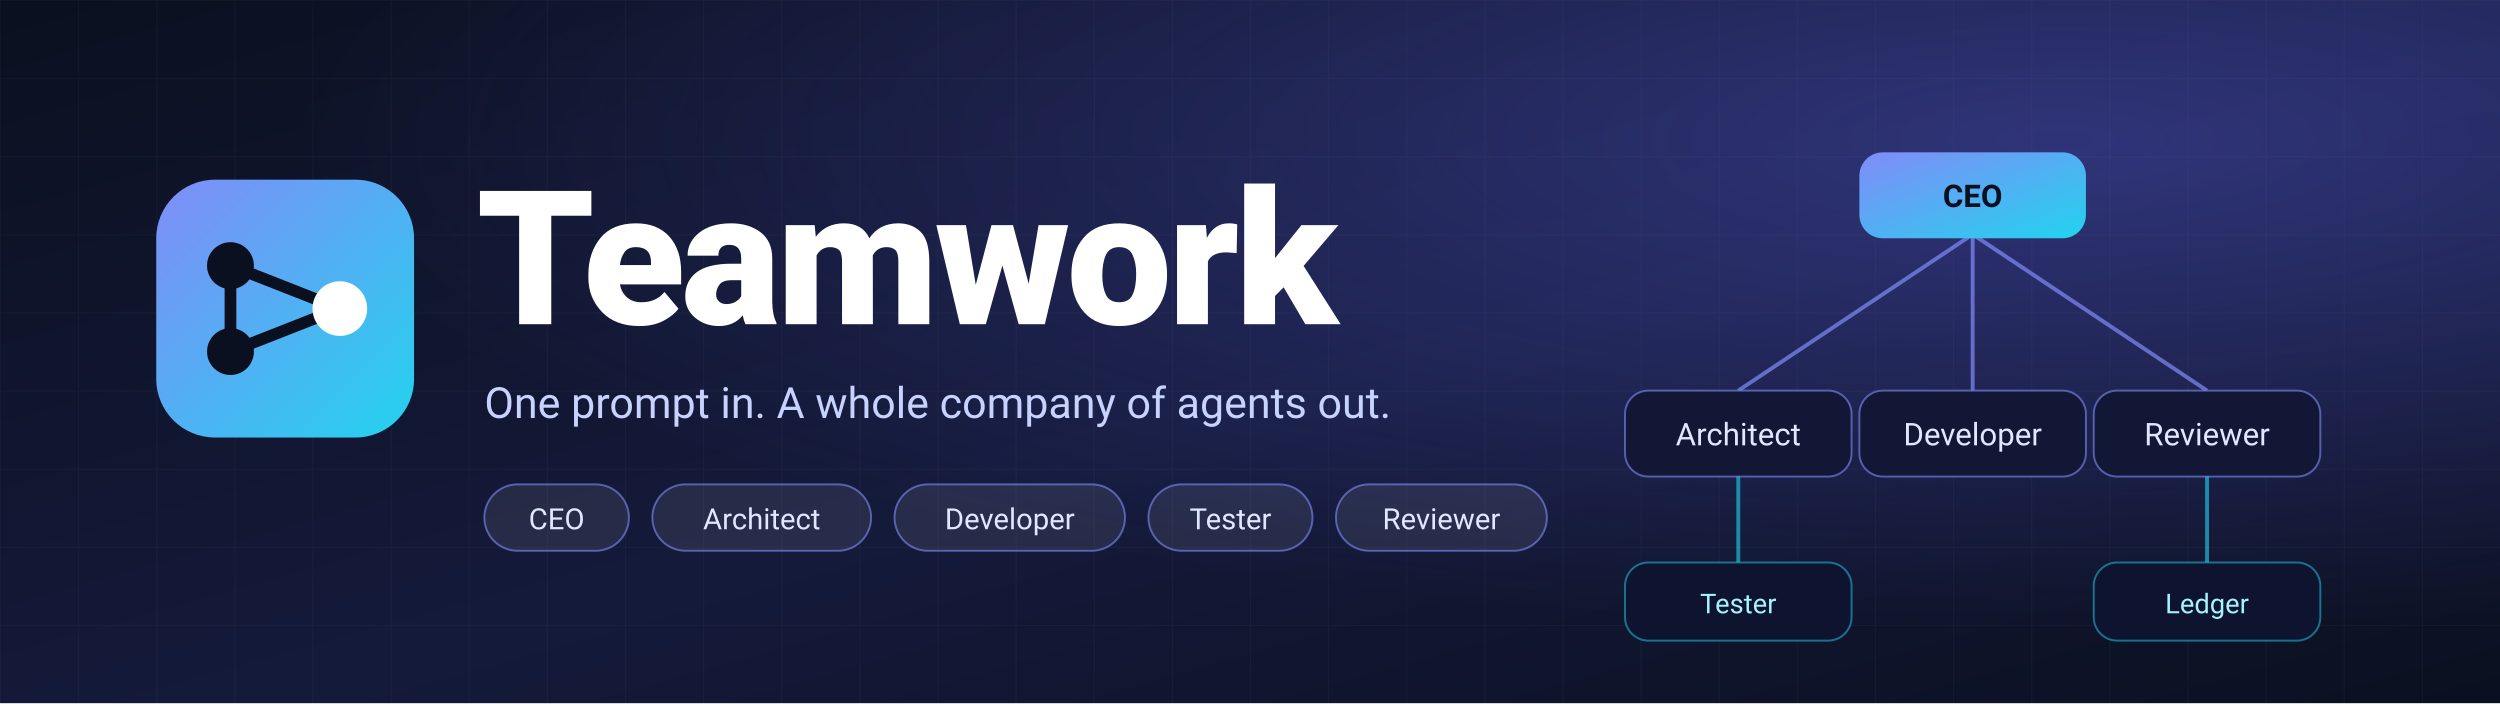
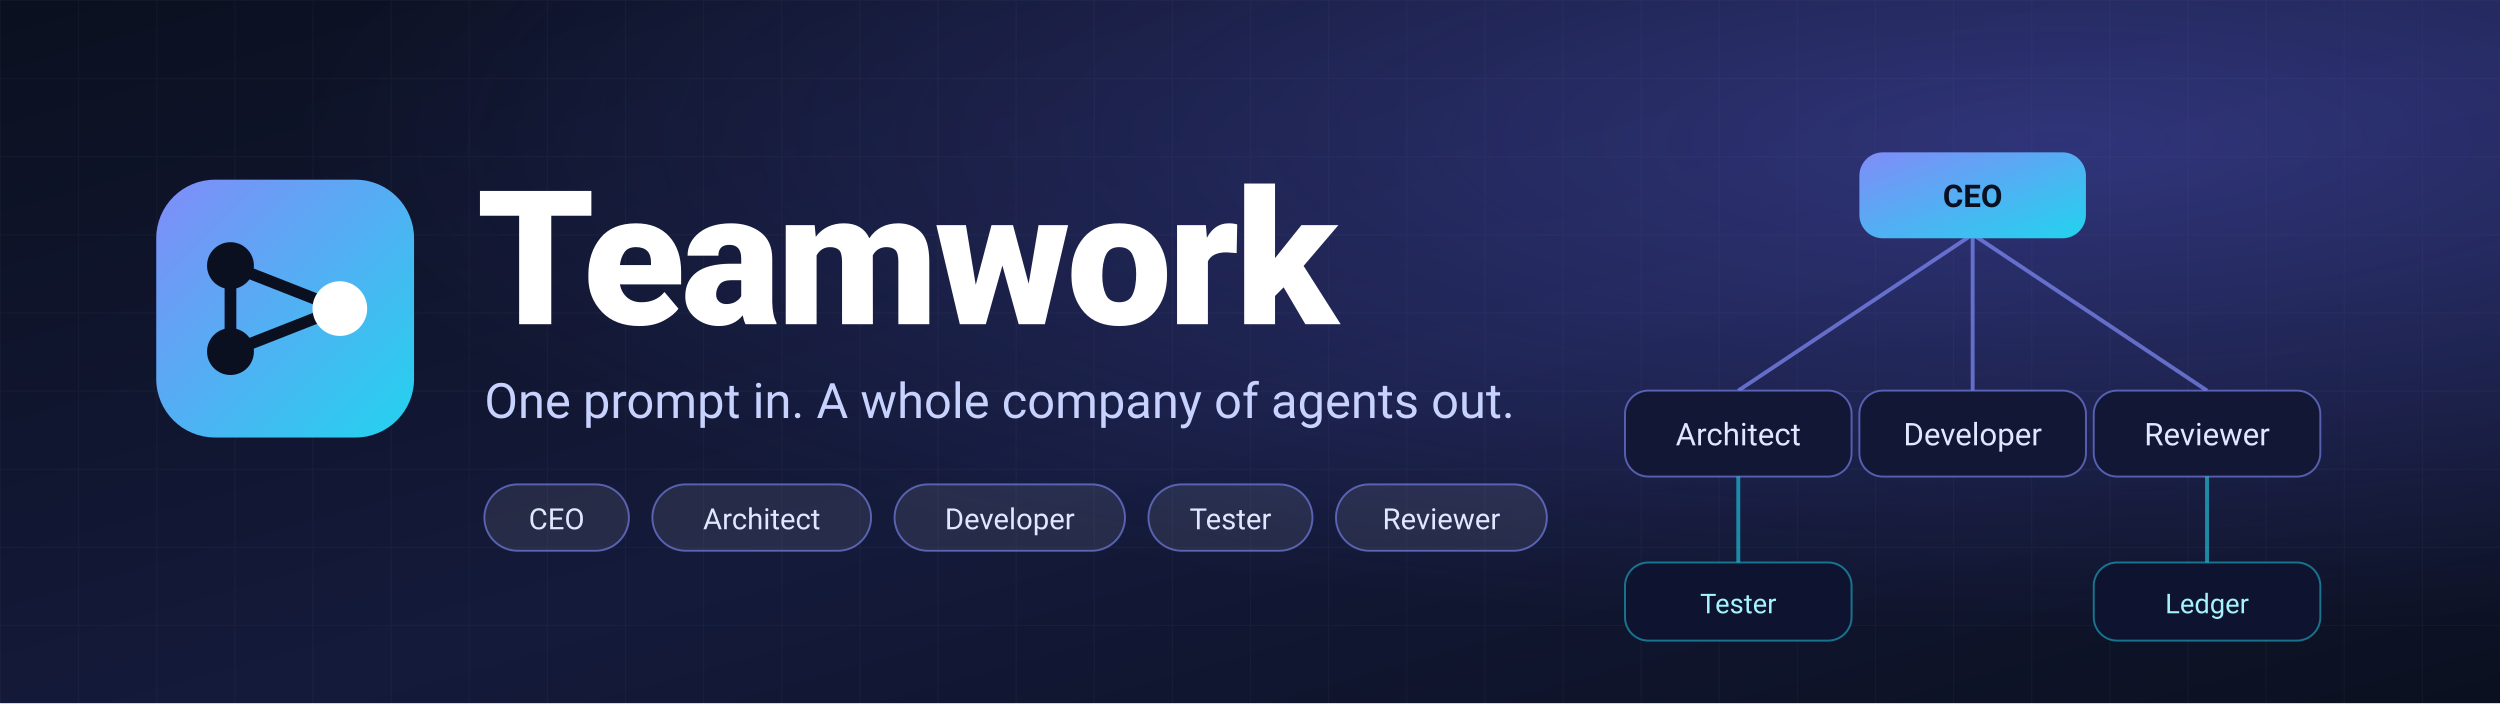
<svg xmlns="http://www.w3.org/2000/svg" width="1280" height="360" viewBox="0 0 1280 360" role="img" aria-labelledby="bannerTitle bannerDesc">
  <defs>
    <linearGradient id="bg" x1="0" y1="0" x2="1" y2="1">
      <stop offset="0" stop-color="#0b1020" />
      <stop offset="0.55" stop-color="#141a3a" />
      <stop offset="1" stop-color="#0b1020" />
    </linearGradient>
    <linearGradient id="accent" x1="0" y1="0" x2="1" y2="1">
      <stop offset="0" stop-color="#818cf8" />
      <stop offset="1" stop-color="#22d3ee" />
    </linearGradient>
    <radialGradient id="glow" cx="0.82" cy="0.2" r="0.7">
      <stop offset="0" stop-color="#6366f1" stop-opacity="0.35" />
      <stop offset="1" stop-color="#6366f1" stop-opacity="0" />
    </radialGradient>
    <pattern id="grid" width="40" height="40" patternUnits="userSpaceOnUse">
      <path d="M40 0H0V40" fill="none" stroke="#ffffff" stroke-opacity="0.03" stroke-width="1" />
    </pattern>
  </defs>
  <rect width="1280" height="360" fill="url(#bg)" />
  <rect width="1280" height="360" fill="url(#grid)" />
  <rect width="1280" height="360" fill="url(#glow)" />
  <g transform="translate(80,92)">
    <rect x="0" y="0" width="132" height="132" rx="30" fill="url(#accent)" />
    <g stroke="#0b1020" stroke-width="6" stroke-linecap="round">
      <line x1="38" y1="44" x2="94" y2="66" />
      <line x1="38" y1="88" x2="94" y2="66" />
      <line x1="38" y1="44" x2="38" y2="88" />
    </g>
    <circle cx="38" cy="44" r="12" fill="#0b1020" />
    <circle cx="38" cy="88" r="12" fill="#0b1020" />
    <circle cx="94" cy="66" r="14" fill="#ffffff" />
  </g>
  <text x="244" y="166" font-family="ui-sans-serif, -apple-system, Segoe UI, Roboto, Helvetica, Arial, sans-serif" font-size="96" font-weight="800" fill="#ffffff" letter-spacing="-2">Teamwork</text>
-   <text x="248" y="214" font-family="ui-sans-serif, -apple-system, Segoe UI, Roboto, Helvetica, Arial, sans-serif" font-size="22" fill="#c7d2fe">One prompt in. A whole company of agents out.</text>
+   <text x="248" y="214" font-family="ui-sans-serif, -apple-system, Segoe UI, Roboto, Helvetica, Arial, sans-serif" font-size="25" fill="#c7d2fe">One prompt in. A whole company of agents out.</text>
  <g font-family="ui-sans-serif, -apple-system, Segoe UI, Roboto, Helvetica, Arial, sans-serif" font-size="15" fill="#e0e7ff" text-anchor="middle">
    <rect x="248" y="248" width="74" height="34" rx="17" fill="#ffffff" fill-opacity="0.08" stroke="#818cf8" stroke-opacity="0.6" />
    <text x="285" y="271">CEO</text>
    <rect x="334" y="248" width="112" height="34" rx="17" fill="#ffffff" fill-opacity="0.08" stroke="#818cf8" stroke-opacity="0.6" />
    <text x="390" y="271">Architect</text>
    <rect x="458" y="248" width="118" height="34" rx="17" fill="#ffffff" fill-opacity="0.08" stroke="#818cf8" stroke-opacity="0.6" />
    <text x="517" y="271">Developer</text>
    <rect x="588" y="248" width="84" height="34" rx="17" fill="#ffffff" fill-opacity="0.08" stroke="#818cf8" stroke-opacity="0.6" />
    <text x="630" y="271">Tester</text>
    <rect x="684" y="248" width="108" height="34" rx="17" fill="#ffffff" fill-opacity="0.08" stroke="#818cf8" stroke-opacity="0.6" />
    <text x="738" y="271">Reviewer</text>
  </g>
  <g font-family="ui-sans-serif, -apple-system, Segoe UI, Roboto, Helvetica, Arial, sans-serif" font-size="16" text-anchor="middle">
    <g stroke="#818cf8" stroke-opacity="0.7" stroke-width="2" fill="none">
      <line x1="1010" y1="120" x2="890" y2="200" />
      <line x1="1010" y1="120" x2="1010" y2="200" />
      <line x1="1010" y1="120" x2="1130" y2="200" />
    </g>
    <rect x="952" y="78" width="116" height="44" rx="12" fill="url(#accent)" />
    <text x="1010" y="106" fill="#0b1020" font-weight="700">CEO</text>
    <rect x="832" y="200" width="116" height="44" rx="12" fill="#111735" stroke="#818cf8" stroke-opacity="0.6" />
    <text x="890" y="228" fill="#e0e7ff">Architect</text>
    <rect x="952" y="200" width="116" height="44" rx="12" fill="#111735" stroke="#818cf8" stroke-opacity="0.6" />
    <text x="1010" y="228" fill="#e0e7ff">Developer</text>
    <rect x="1072" y="200" width="116" height="44" rx="12" fill="#111735" stroke="#818cf8" stroke-opacity="0.6" />
    <text x="1130" y="228" fill="#e0e7ff">Reviewer</text>
    <g stroke="#22d3ee" stroke-opacity="0.6" stroke-width="2" fill="none">
      <line x1="890" y1="244" x2="890" y2="288" />
      <line x1="1130" y1="244" x2="1130" y2="288" />
    </g>
    <rect x="832" y="288" width="116" height="40" rx="12" fill="#0e1430" stroke="#22d3ee" stroke-opacity="0.5" />
    <text x="890" y="314" fill="#a5f3fc" font-size="14">Tester</text>
    <rect x="1072" y="288" width="116" height="40" rx="12" fill="#0e1430" stroke="#22d3ee" stroke-opacity="0.5" />
    <text x="1130" y="314" fill="#a5f3fc" font-size="14">Ledger</text>
  </g>
</svg>
